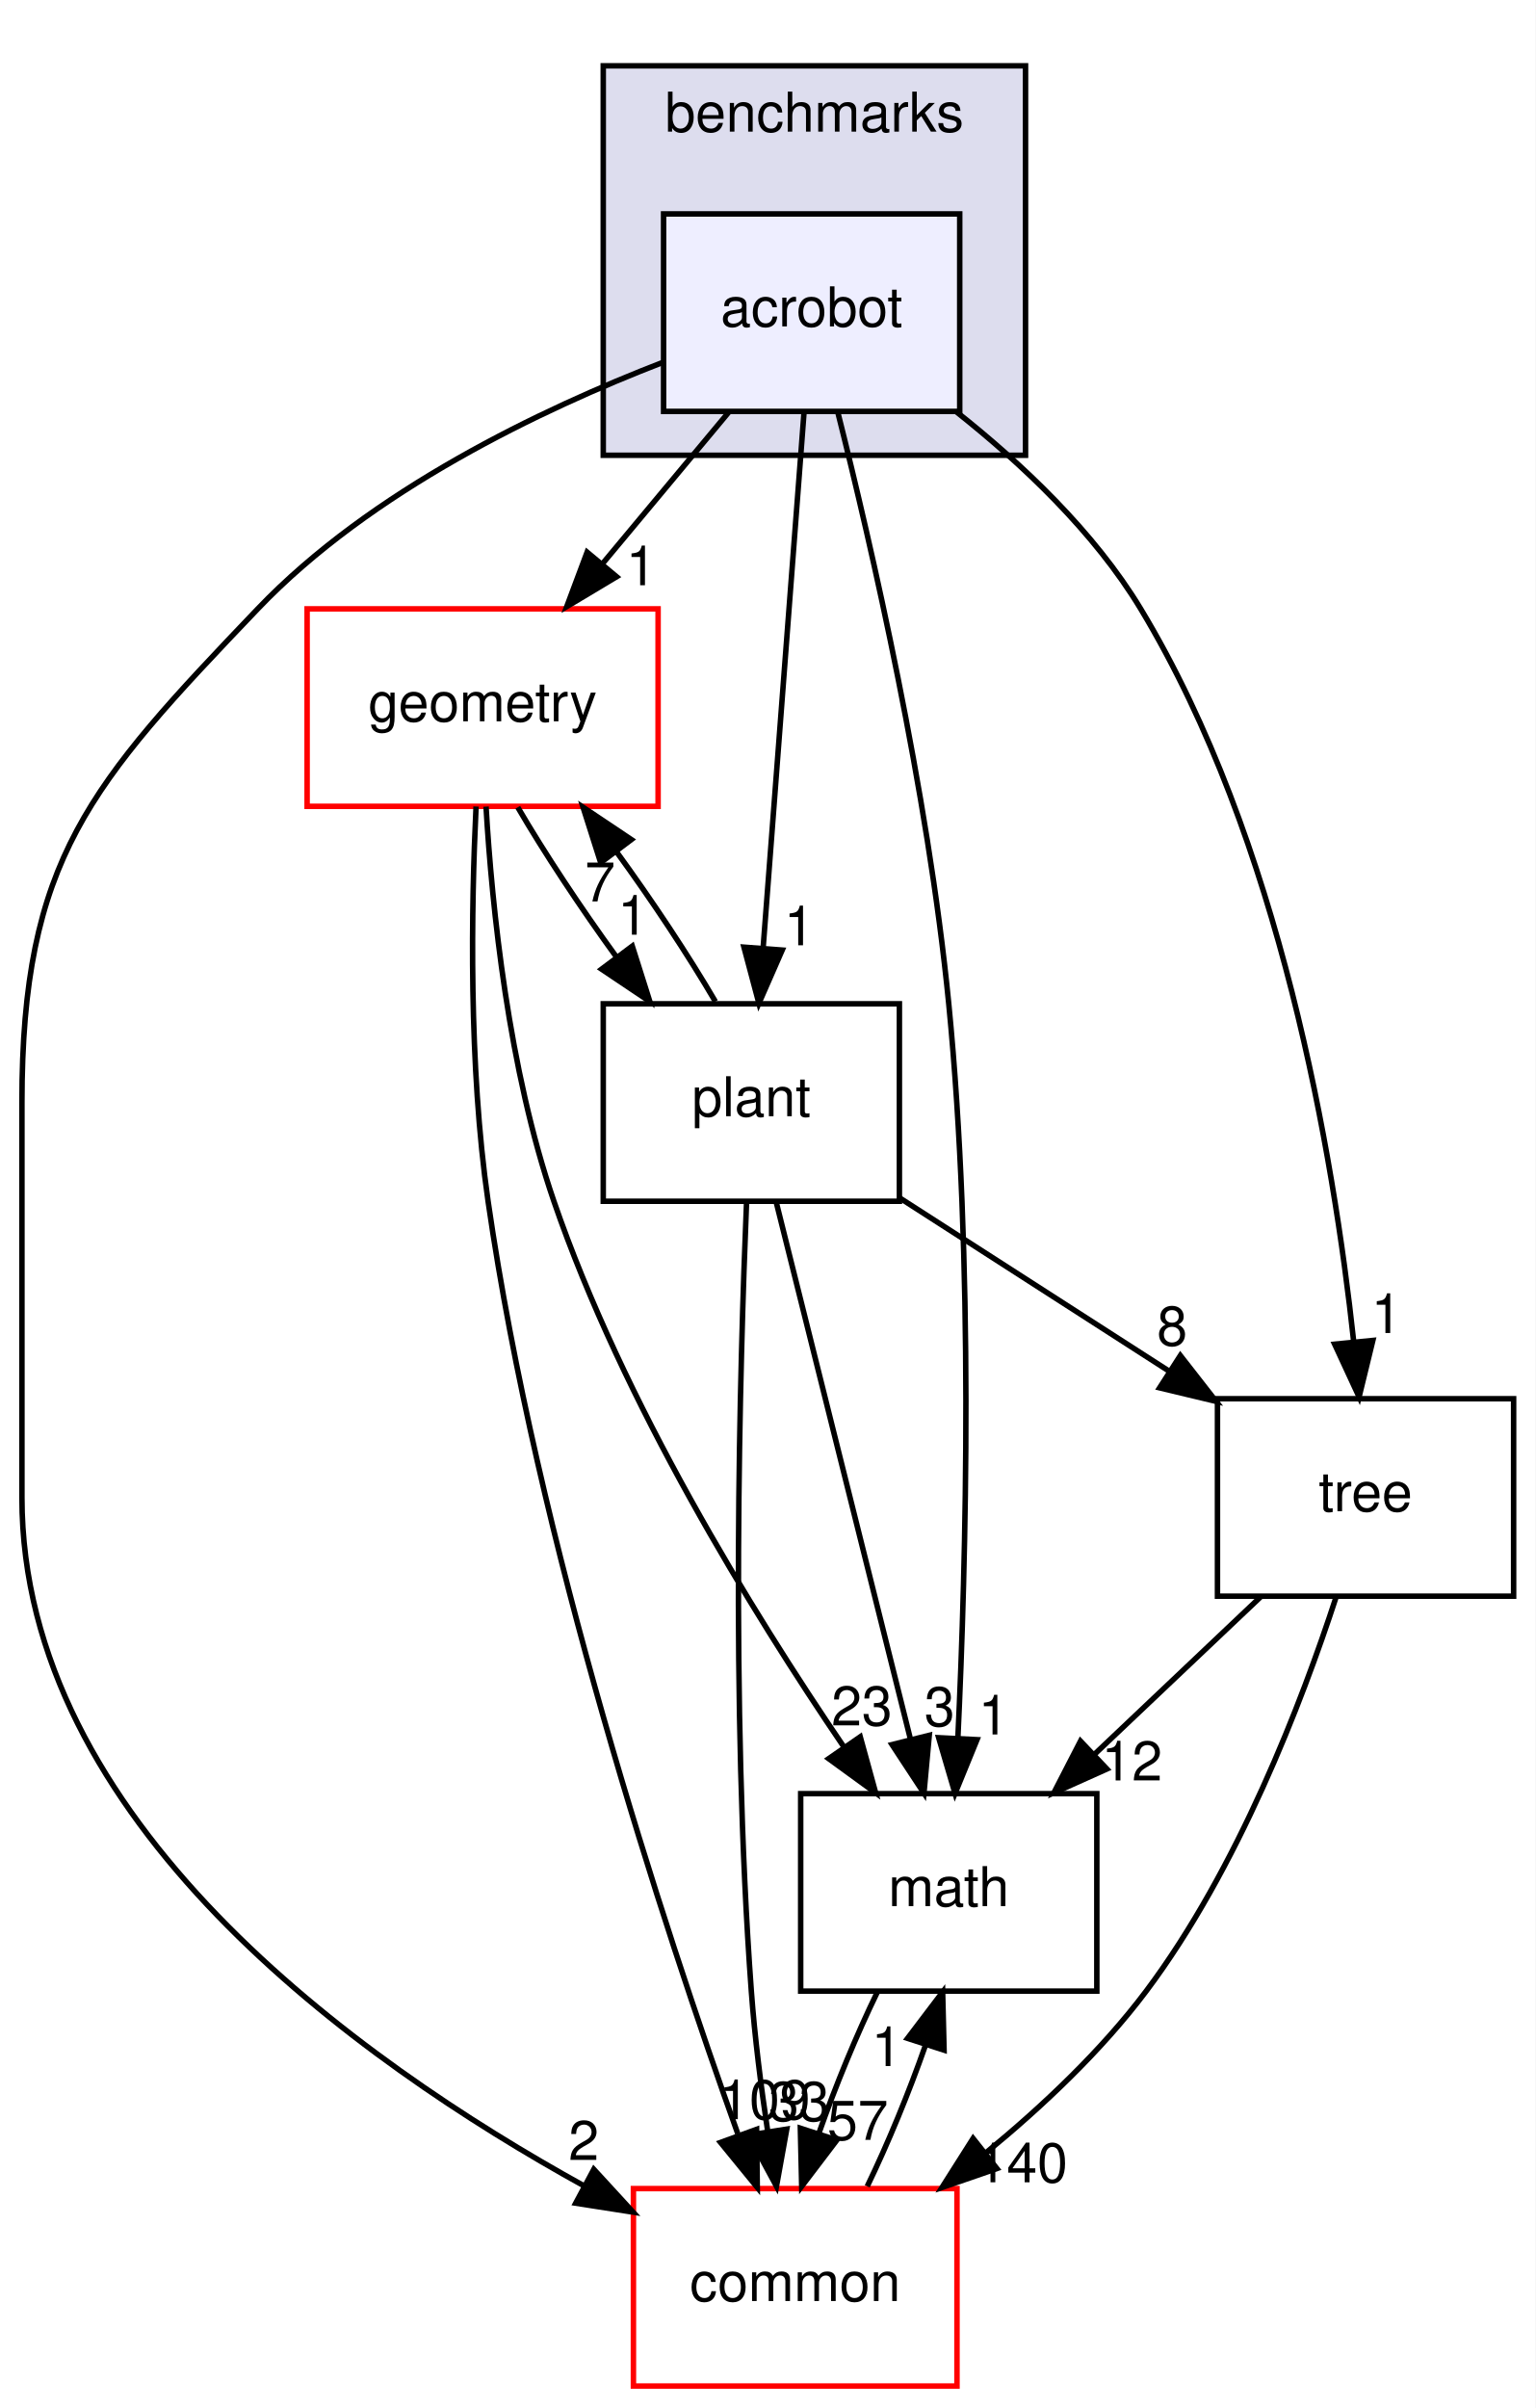
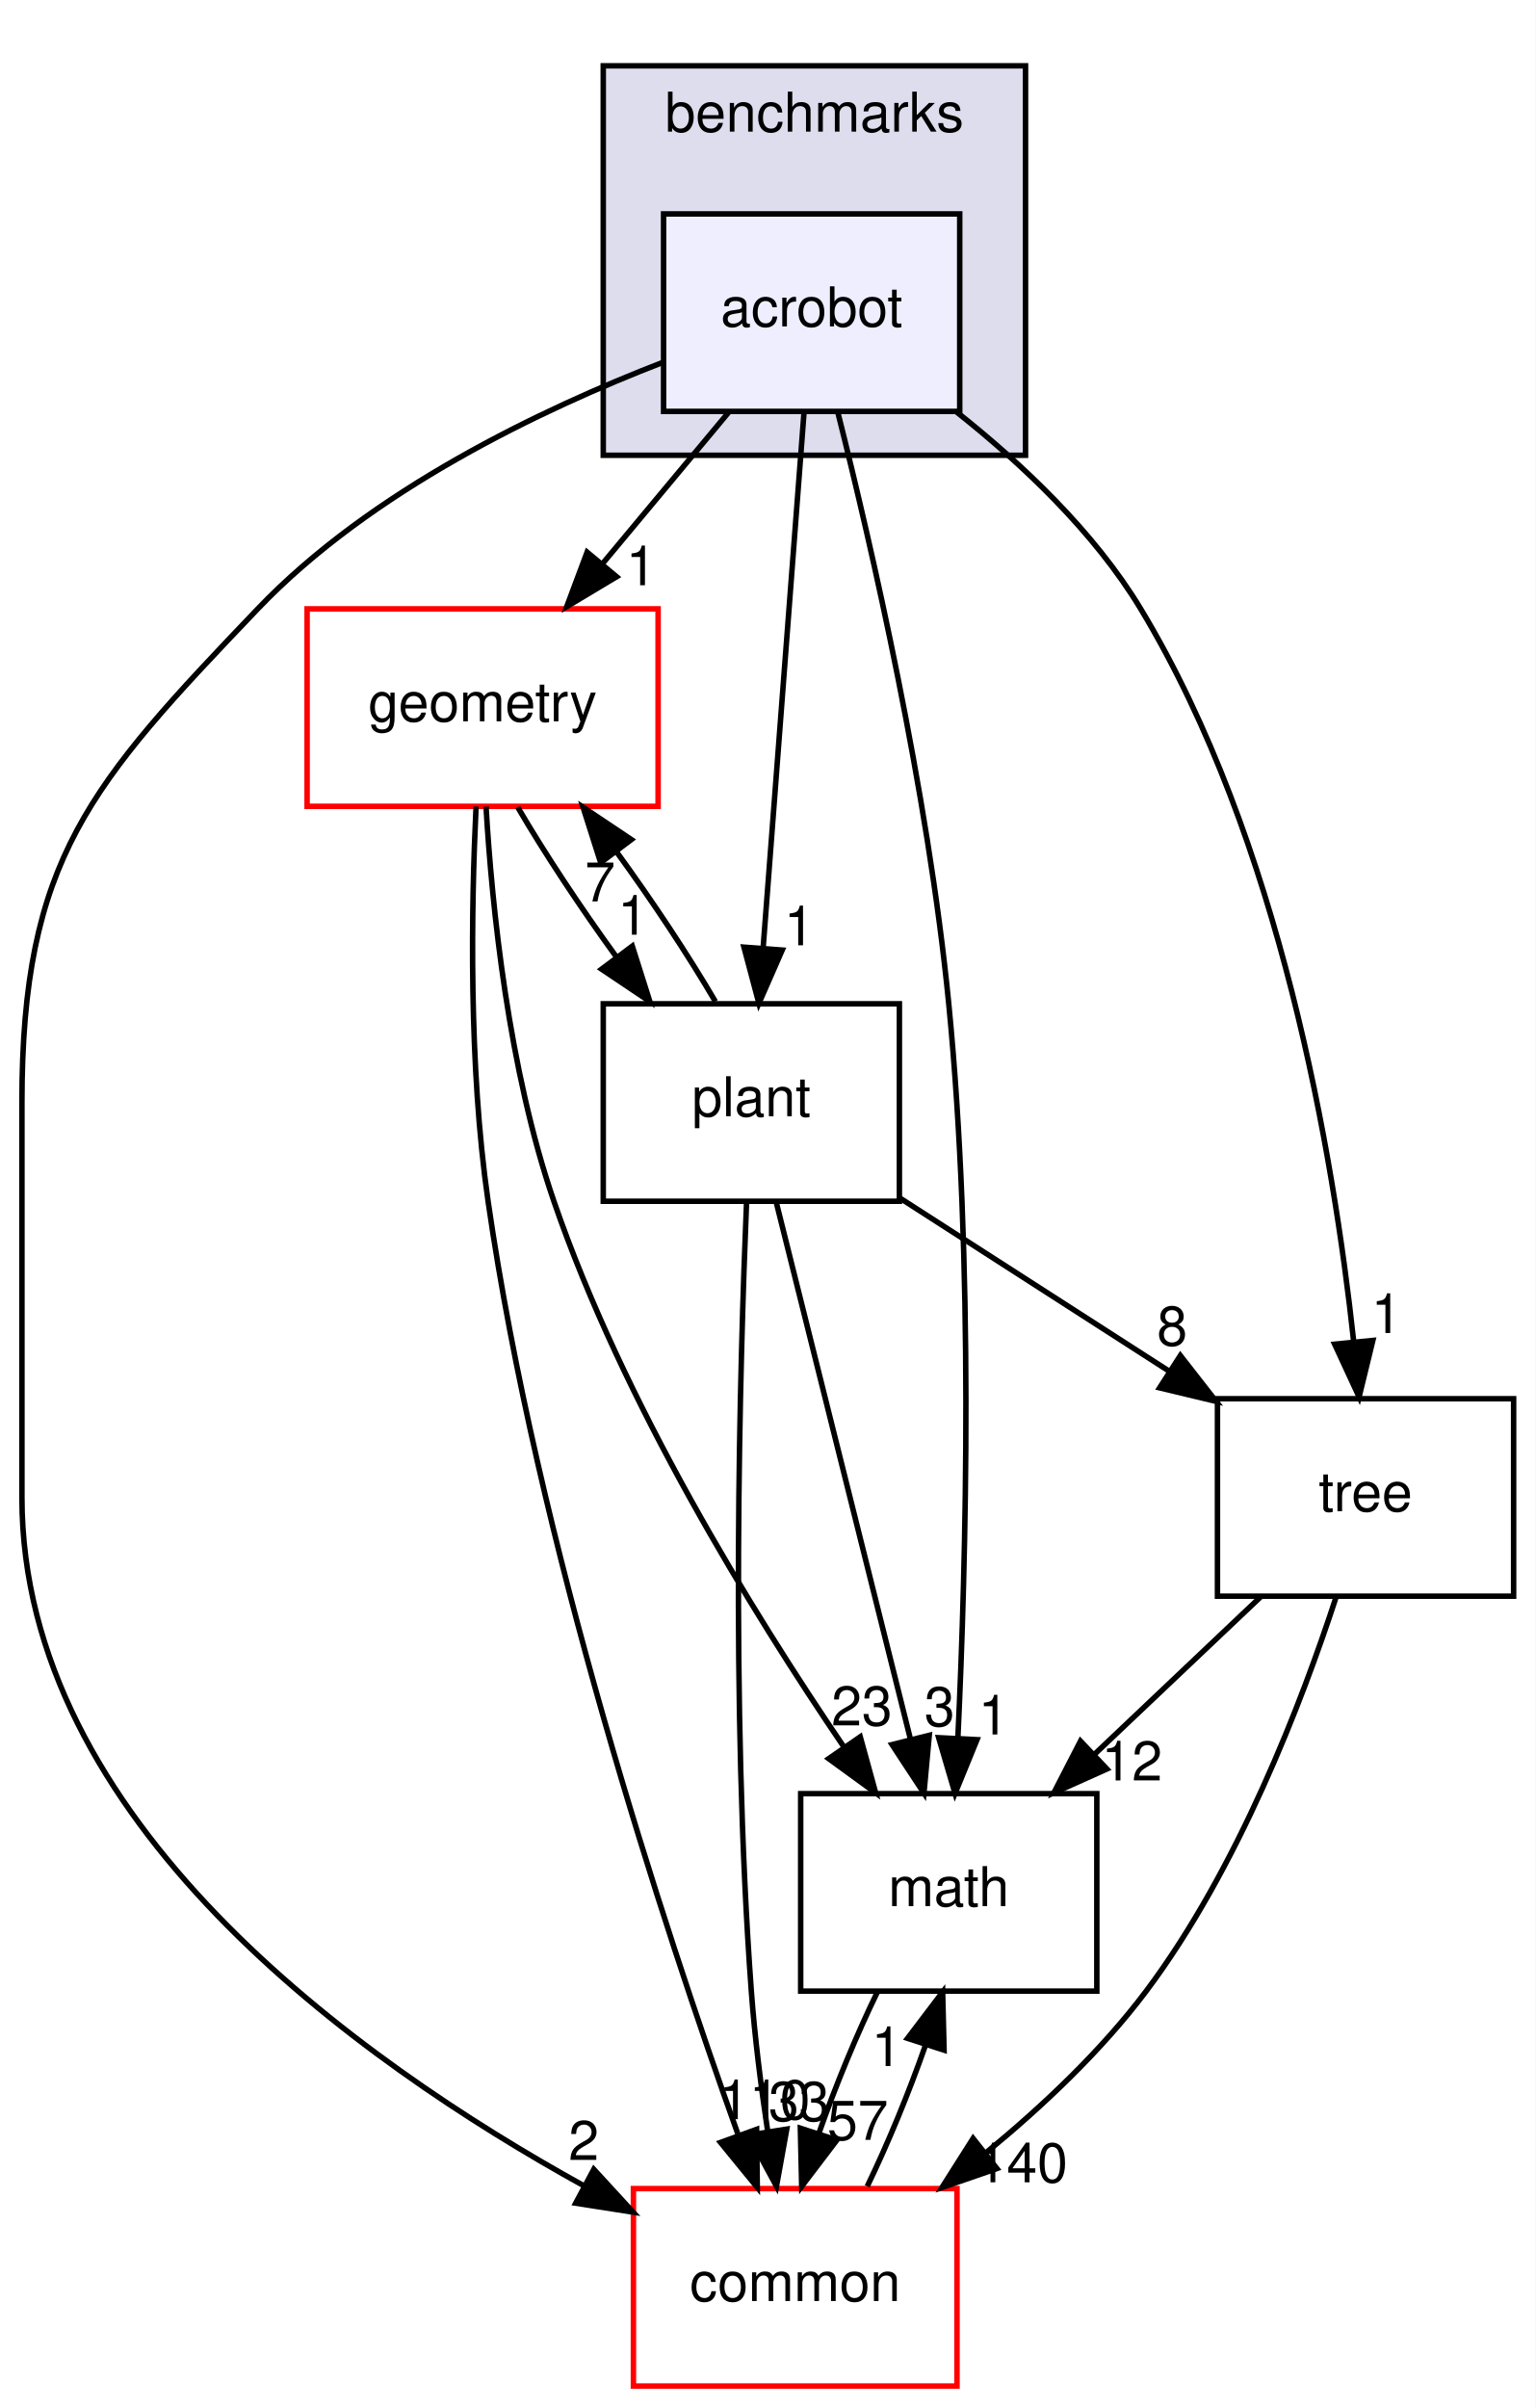
<svg xmlns="http://www.w3.org/2000/svg" xmlns:xlink="http://www.w3.org/1999/xlink" width="280pt" height="439pt" viewBox="0.00 0.00 280.00 439.00">
  <g id="graph0" class="graph" transform="scale(1 1) rotate(0) translate(4 435)">
    <polygon fill="#ffffff" stroke="transparent" points="-4,4 -4,-435 276,-435 276,4 -4,4" />
    <g id="clust1" class="cluster">
      <g id="a_clust1">
        <a xlink:href="dir_5d8dbe7a82c2c188fa06f6391bb290bd.html" target="_top" xlink:title="benchmarks">
          <polygon fill="#ddddee" stroke="#000000" points="106,-352 106,-423 183,-423 183,-352 106,-352" />
          <text text-anchor="middle" x="144.5" y="-411" font-family="Helvetica,sans-Serif" font-size="10.00" fill="#000000">benchmarks</text>
        </a>
      </g>
    </g>
    <g id="node1" class="node">
      <g id="a_node1">
        <a xlink:href="dir_1b53483452bb55d26e3cb66e1b6a096d.html" target="_top" xlink:title="acrobot">
          <polygon fill="#eeeeff" stroke="#000000" points="171,-396 117,-396 117,-360 171,-360 171,-396" />
          <text text-anchor="middle" x="144" y="-375.5" font-family="Helvetica,sans-Serif" font-size="10.00" fill="#000000">acrobot</text>
        </a>
      </g>
    </g>
    <g id="node2" class="node">
      <g id="a_node2">
        <a xlink:href="dir_fc0178d6978c9fa2cad6ef3e048a60a7.html" target="_top" xlink:title="math">
          <polygon fill="none" stroke="#000000" points="196,-108 142,-108 142,-72 196,-72 196,-108" />
          <text text-anchor="middle" x="169" y="-87.5" font-family="Helvetica,sans-Serif" font-size="10.00" fill="#000000">math</text>
        </a>
      </g>
    </g>
    <g id="edge12" class="edge">
      <path fill="none" stroke="#000000" d="M148.779,-359.805C154.903,-335.459 165.184,-290.841 169,-252 173.595,-205.226 172.191,-150.487 170.662,-118.113" />
      <polygon fill="#000000" stroke="#000000" points="174.153,-117.844 170.147,-108.036 167.162,-118.201 174.153,-117.844" />
      <g id="a_edge12-headlabel">
        <a xlink:href="dir_000050_000007.html" target="_top" xlink:title="1">
          <text text-anchor="middle" x="177.172" y="-118.789" font-family="Helvetica,sans-Serif" font-size="10.00" fill="#000000">1</text>
        </a>
      </g>
    </g>
    <g id="node3" class="node">
      <g id="a_node3">
        <a xlink:href="dir_a36da230f0956f48b11c85f7d599788f.html" target="_top" xlink:title="common">
          <polygon fill="#ffffff" stroke="#ff0000" points="170.5,-36 111.5,-36 111.5,0 170.5,0 170.5,-36" />
          <text text-anchor="middle" x="141" y="-15.5" font-family="Helvetica,sans-Serif" font-size="10.00" fill="#000000">common</text>
        </a>
      </g>
    </g>
    <g id="edge13" class="edge">
      <path fill="none" stroke="#000000" d="M116.99,-368.983C94.741,-360.395 63.607,-345.562 43,-324 12.371,-291.952 0,-278.331 0,-234 0,-234 0,-234 0,-162 0,-103.162 60.84,-59.488 102.591,-36.445" />
      <polygon fill="#000000" stroke="#000000" points="104.277,-39.512 111.442,-31.708 100.974,-33.341 104.277,-39.512" />
      <g id="a_edge13-headlabel">
        <a xlink:href="dir_000050_000006.html" target="_top" xlink:title="2">
          <text text-anchor="middle" x="102.448" y="-41.212" font-family="Helvetica,sans-Serif" font-size="10.00" fill="#000000">2</text>
        </a>
      </g>
    </g>
    <g id="node4" class="node">
      <g id="a_node4">
        <a xlink:href="dir_d739e095b49d8b72164589d00310017d.html" target="_top" xlink:title="geometry">
          <polygon fill="#ffffff" stroke="#ff0000" points="116,-324 52,-324 52,-288 116,-288 116,-324" />
          <text text-anchor="middle" x="84" y="-303.5" font-family="Helvetica,sans-Serif" font-size="10.00" fill="#000000">geometry</text>
        </a>
      </g>
    </g>
    <g id="edge14" class="edge">
      <path fill="none" stroke="#000000" d="M128.859,-359.831C121.878,-351.454 113.461,-341.353 105.812,-332.175" />
      <polygon fill="#000000" stroke="#000000" points="108.435,-329.855 99.344,-324.413 103.058,-334.336 108.435,-329.855" />
      <g id="a_edge14-headlabel">
        <a xlink:href="dir_000050_000033.html" target="_top" xlink:title="1">
          <text text-anchor="middle" x="112.917" y="-328.299" font-family="Helvetica,sans-Serif" font-size="10.00" fill="#000000">1</text>
        </a>
      </g>
    </g>
    <g id="node5" class="node">
      <g id="a_node5">
        <a xlink:href="dir_3f9cb8dbb3b4911cb2ecb548acd672c3.html" target="_top" xlink:title="tree">
          <polygon fill="none" stroke="#000000" points="272,-180 218,-180 218,-144 272,-144 272,-180" />
          <text text-anchor="middle" x="245" y="-159.5" font-family="Helvetica,sans-Serif" font-size="10.00" fill="#000000">tree</text>
        </a>
      </g>
    </g>
    <g id="edge15" class="edge">
      <path fill="none" stroke="#000000" d="M170.365,-359.945C182.268,-350.525 195.529,-338.039 204,-324 229.427,-281.862 239.159,-224.433 242.831,-190.482" />
      <polygon fill="#000000" stroke="#000000" points="246.334,-190.626 243.823,-180.333 239.367,-189.946 246.334,-190.626" />
      <g id="a_edge15-headlabel">
        <a xlink:href="dir_000050_000065.html" target="_top" xlink:title="1">
          <text text-anchor="middle" x="248.81" y="-191.98" font-family="Helvetica,sans-Serif" font-size="10.00" fill="#000000">1</text>
        </a>
      </g>
    </g>
    <g id="node6" class="node">
      <g id="a_node6">
        <a xlink:href="dir_656f7d340c0f5b4ecaf881820f2aea38.html" target="_top" xlink:title="plant">
          <polygon fill="none" stroke="#000000" points="160,-252 106,-252 106,-216 160,-216 160,-252" />
          <text text-anchor="middle" x="133" y="-231.5" font-family="Helvetica,sans-Serif" font-size="10.00" fill="#000000">plant</text>
        </a>
      </g>
    </g>
    <g id="edge16" class="edge">
      <path fill="none" stroke="#000000" d="M142.607,-359.762C140.731,-335.201 137.373,-291.247 135.166,-262.354" />
      <polygon fill="#000000" stroke="#000000" points="138.633,-261.794 134.382,-252.09 131.654,-262.327 138.633,-261.794" />
      <g id="a_edge16-headlabel">
        <a xlink:href="dir_000050_000062.html" target="_top" xlink:title="1">
          <text text-anchor="middle" x="141.738" y="-262.662" font-family="Helvetica,sans-Serif" font-size="10.00" fill="#000000">1</text>
        </a>
      </g>
    </g>
    <g id="edge1" class="edge">
      <path fill="none" stroke="#000000" d="M155.982,-71.831C152.196,-64.046 148.372,-54.773 145.337,-46.135" />
      <polygon fill="#000000" stroke="#000000" points="148.598,-44.846 142.185,-36.413 141.94,-47.005 148.598,-44.846" />
      <g id="a_edge1-headlabel">
        <a xlink:href="dir_000007_000006.html" target="_top" xlink:title="57">
          <text text-anchor="middle" x="152.408" y="-44.89" font-family="Helvetica,sans-Serif" font-size="10.00" fill="#000000">57</text>
        </a>
      </g>
    </g>
    <g id="edge2" class="edge">
      <path fill="none" stroke="#000000" d="M154.137,-36.413C157.924,-44.229 161.739,-53.511 164.758,-62.136" />
      <polygon fill="#000000" stroke="#000000" points="161.485,-63.389 167.887,-71.831 168.147,-61.24 161.485,-63.389" />
      <g id="a_edge2-headlabel">
        <a xlink:href="dir_000006_000007.html" target="_top" xlink:title="1">
          <text text-anchor="middle" x="157.679" y="-58.34" font-family="Helvetica,sans-Serif" font-size="10.00" fill="#000000">1</text>
        </a>
      </g>
    </g>
    <g id="edge3" class="edge">
      <path fill="none" stroke="#000000" d="M84.626,-287.947C85.722,-269.436 88.733,-240.035 97,-216 109.627,-179.292 133.136,-141.128 149.854,-116.558" />
      <polygon fill="#000000" stroke="#000000" points="152.861,-118.363 155.673,-108.148 147.105,-114.38 152.861,-118.363" />
      <g id="a_edge3-headlabel">
        <a xlink:href="dir_000033_000007.html" target="_top" xlink:title="23">
          <text text-anchor="middle" x="153.15" y="-120.435" font-family="Helvetica,sans-Serif" font-size="10.00" fill="#000000">23</text>
        </a>
      </g>
    </g>
    <g id="edge4" class="edge">
      <path fill="none" stroke="#000000" d="M82.809,-287.963C81.93,-269.715 81.428,-240.745 85,-216 93.958,-153.949 116.952,-83.921 130.528,-46.015" />
      <polygon fill="#000000" stroke="#000000" points="133.965,-46.803 134.088,-36.209 127.385,-44.414 133.965,-46.803" />
      <g id="a_edge4-headlabel">
-         <a xlink:href="dir_000033_000006.html" target="_top" xlink:title="109">
-           <text text-anchor="middle" x="135.407" y="-48.651" font-family="Helvetica,sans-Serif" font-size="10.00" fill="#000000">109</text>
+         <a xlink:href="dir_000033_000006.html" target="_top" xlink:title="110">
+           <text text-anchor="middle" x="135.407" y="-48.651" font-family="Helvetica,sans-Serif" font-size="10.00" fill="#000000">110</text>
        </a>
      </g>
    </g>
    <g id="edge5" class="edge">
      <path fill="none" stroke="#000000" d="M90.412,-287.831C95.248,-279.539 101.847,-269.557 108.463,-260.453" />
      <polygon fill="#000000" stroke="#000000" points="111.293,-262.513 114.493,-252.413 105.693,-258.313 111.293,-262.513" />
      <g id="a_edge5-headlabel">
        <a xlink:href="dir_000033_000062.html" target="_top" xlink:title="1">
          <text text-anchor="middle" x="111.407" y="-264.592" font-family="Helvetica,sans-Serif" font-size="10.00" fill="#000000">1</text>
        </a>
      </g>
    </g>
    <g id="edge6" class="edge">
      <path fill="none" stroke="#000000" d="M225.822,-143.831C216.641,-135.134 205.499,-124.578 195.522,-115.126" />
      <polygon fill="#000000" stroke="#000000" points="197.839,-112.499 188.172,-108.163 193.024,-117.581 197.839,-112.499" />
      <g id="a_edge6-headlabel">
        <a xlink:href="dir_000065_000007.html" target="_top" xlink:title="12">
          <text text-anchor="middle" x="202.401" y="-110.41" font-family="Helvetica,sans-Serif" font-size="10.00" fill="#000000">12</text>
        </a>
      </g>
    </g>
    <g id="edge7" class="edge">
      <path fill="none" stroke="#000000" d="M239.625,-143.821C233.376,-124.68 221.736,-94.287 205,-72 196.872,-61.176 186.19,-51.082 175.888,-42.619" />
      <polygon fill="#000000" stroke="#000000" points="177.779,-39.653 167.762,-36.199 173.439,-45.145 177.779,-39.653" />
      <g id="a_edge7-headlabel">
        <a xlink:href="dir_000065_000006.html" target="_top" xlink:title="140">
          <text text-anchor="middle" x="182.359" y="-37.153" font-family="Helvetica,sans-Serif" font-size="10.00" fill="#000000">140</text>
        </a>
      </g>
    </g>
    <g id="edge8" class="edge">
      <path fill="none" stroke="#000000" d="M137.559,-215.762C143.727,-191.093 154.785,-146.86 162.007,-117.973" />
      <polygon fill="#000000" stroke="#000000" points="165.448,-118.64 164.478,-108.09 158.657,-116.942 165.448,-118.64" />
      <g id="a_edge8-headlabel">
        <a xlink:href="dir_000062_000007.html" target="_top" xlink:title="3">
          <text text-anchor="middle" x="167.33" y="-120.316" font-family="Helvetica,sans-Serif" font-size="10.00" fill="#000000">3</text>
        </a>
      </g>
    </g>
    <g id="edge9" class="edge">
      <path fill="none" stroke="#000000" d="M132.138,-215.989C130.898,-186.05 129.156,-124.171 133,-72 133.617,-63.626 134.765,-54.581 136.003,-46.332" />
      <polygon fill="#000000" stroke="#000000" points="139.465,-46.846 137.585,-36.42 132.552,-45.743 139.465,-46.846" />
      <g id="a_edge9-headlabel">
        <a xlink:href="dir_000062_000006.html" target="_top" xlink:title="33">
          <text text-anchor="middle" x="141.702" y="-48.344" font-family="Helvetica,sans-Serif" font-size="10.00" fill="#000000">33</text>
        </a>
      </g>
    </g>
    <g id="edge10" class="edge">
      <path fill="none" stroke="#000000" d="M126.445,-252.413C121.575,-260.739 114.959,-270.728 108.343,-279.814" />
      <polygon fill="#000000" stroke="#000000" points="105.528,-277.735 102.317,-287.831 111.123,-281.94 105.528,-277.735" />
      <g id="a_edge10-headlabel">
        <a xlink:href="dir_000062_000033.html" target="_top" xlink:title="7">
          <text text-anchor="middle" x="105.418" y="-270.655" font-family="Helvetica,sans-Serif" font-size="10.00" fill="#000000">7</text>
        </a>
      </g>
    </g>
    <g id="edge11" class="edge">
      <path fill="none" stroke="#000000" d="M160.112,-216.571C174.861,-207.09 193.29,-195.242 209.206,-185.011" />
      <polygon fill="#000000" stroke="#000000" points="211.23,-187.87 217.749,-179.518 207.445,-181.982 211.23,-187.87" />
      <g id="a_edge11-headlabel">
        <a xlink:href="dir_000062_000065.html" target="_top" xlink:title="8">
          <text text-anchor="middle" x="209.742" y="-189.702" font-family="Helvetica,sans-Serif" font-size="10.00" fill="#000000">8</text>
        </a>
      </g>
    </g>
  </g>
</svg>
